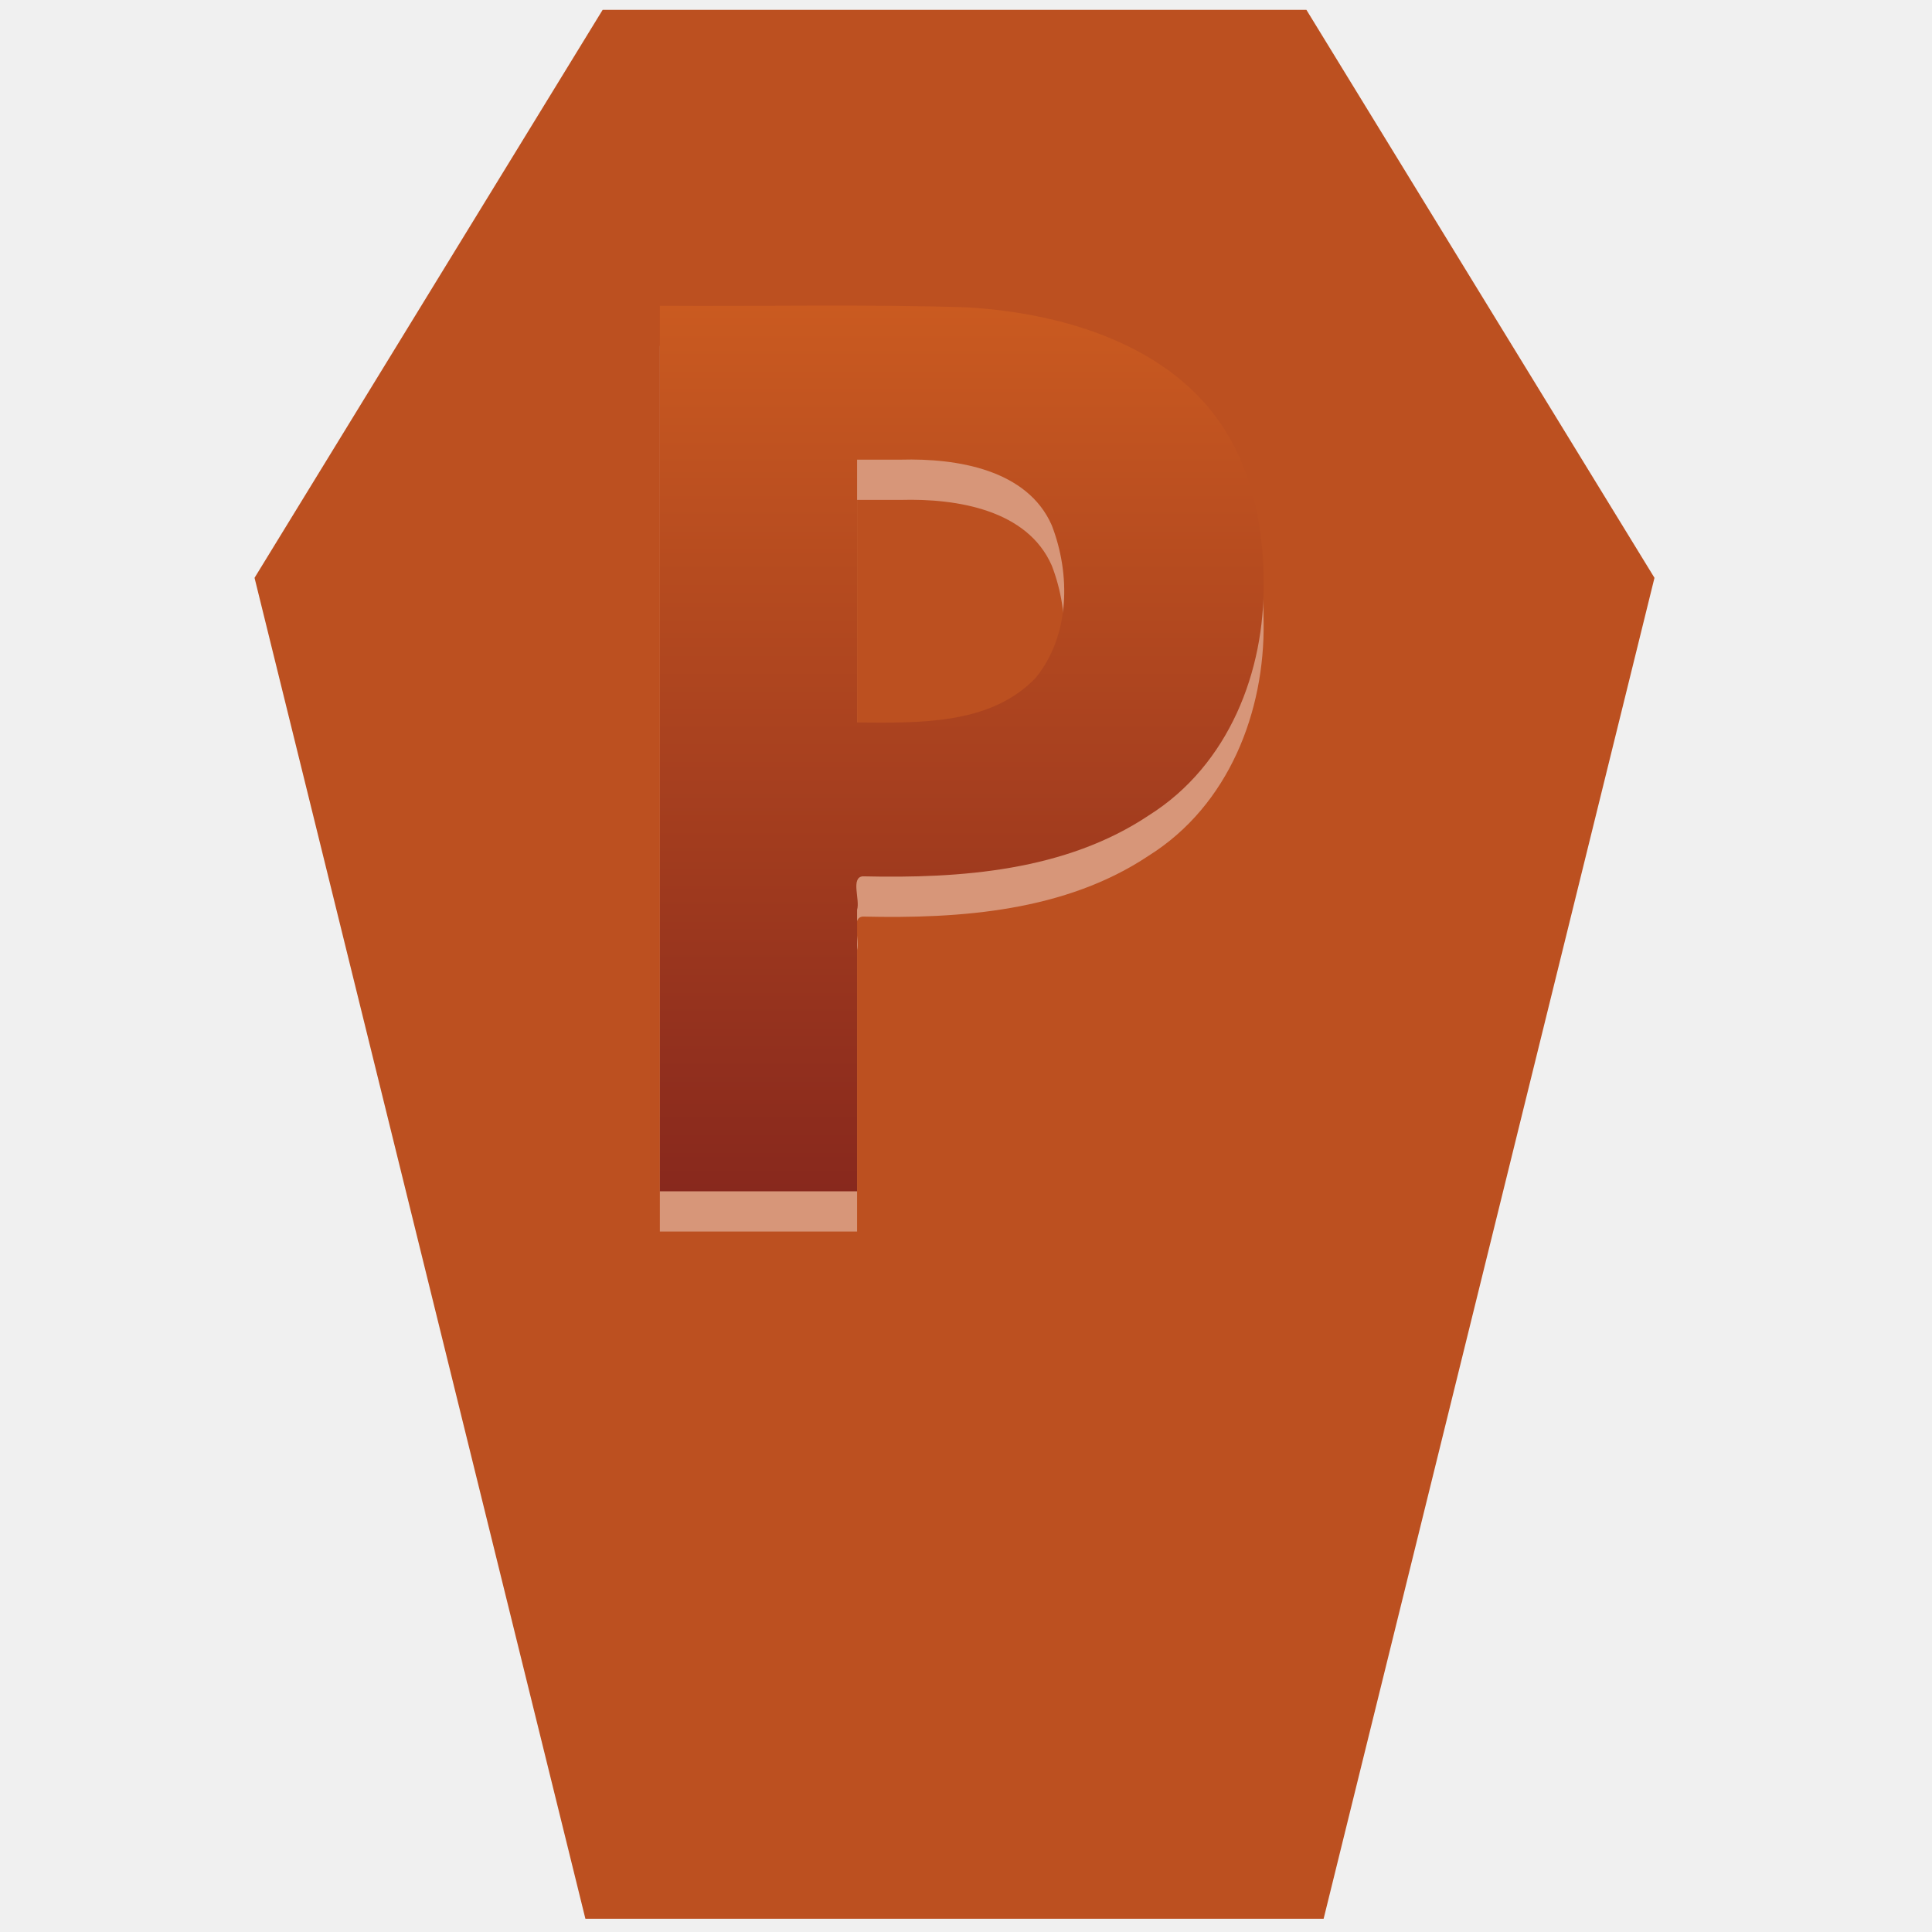
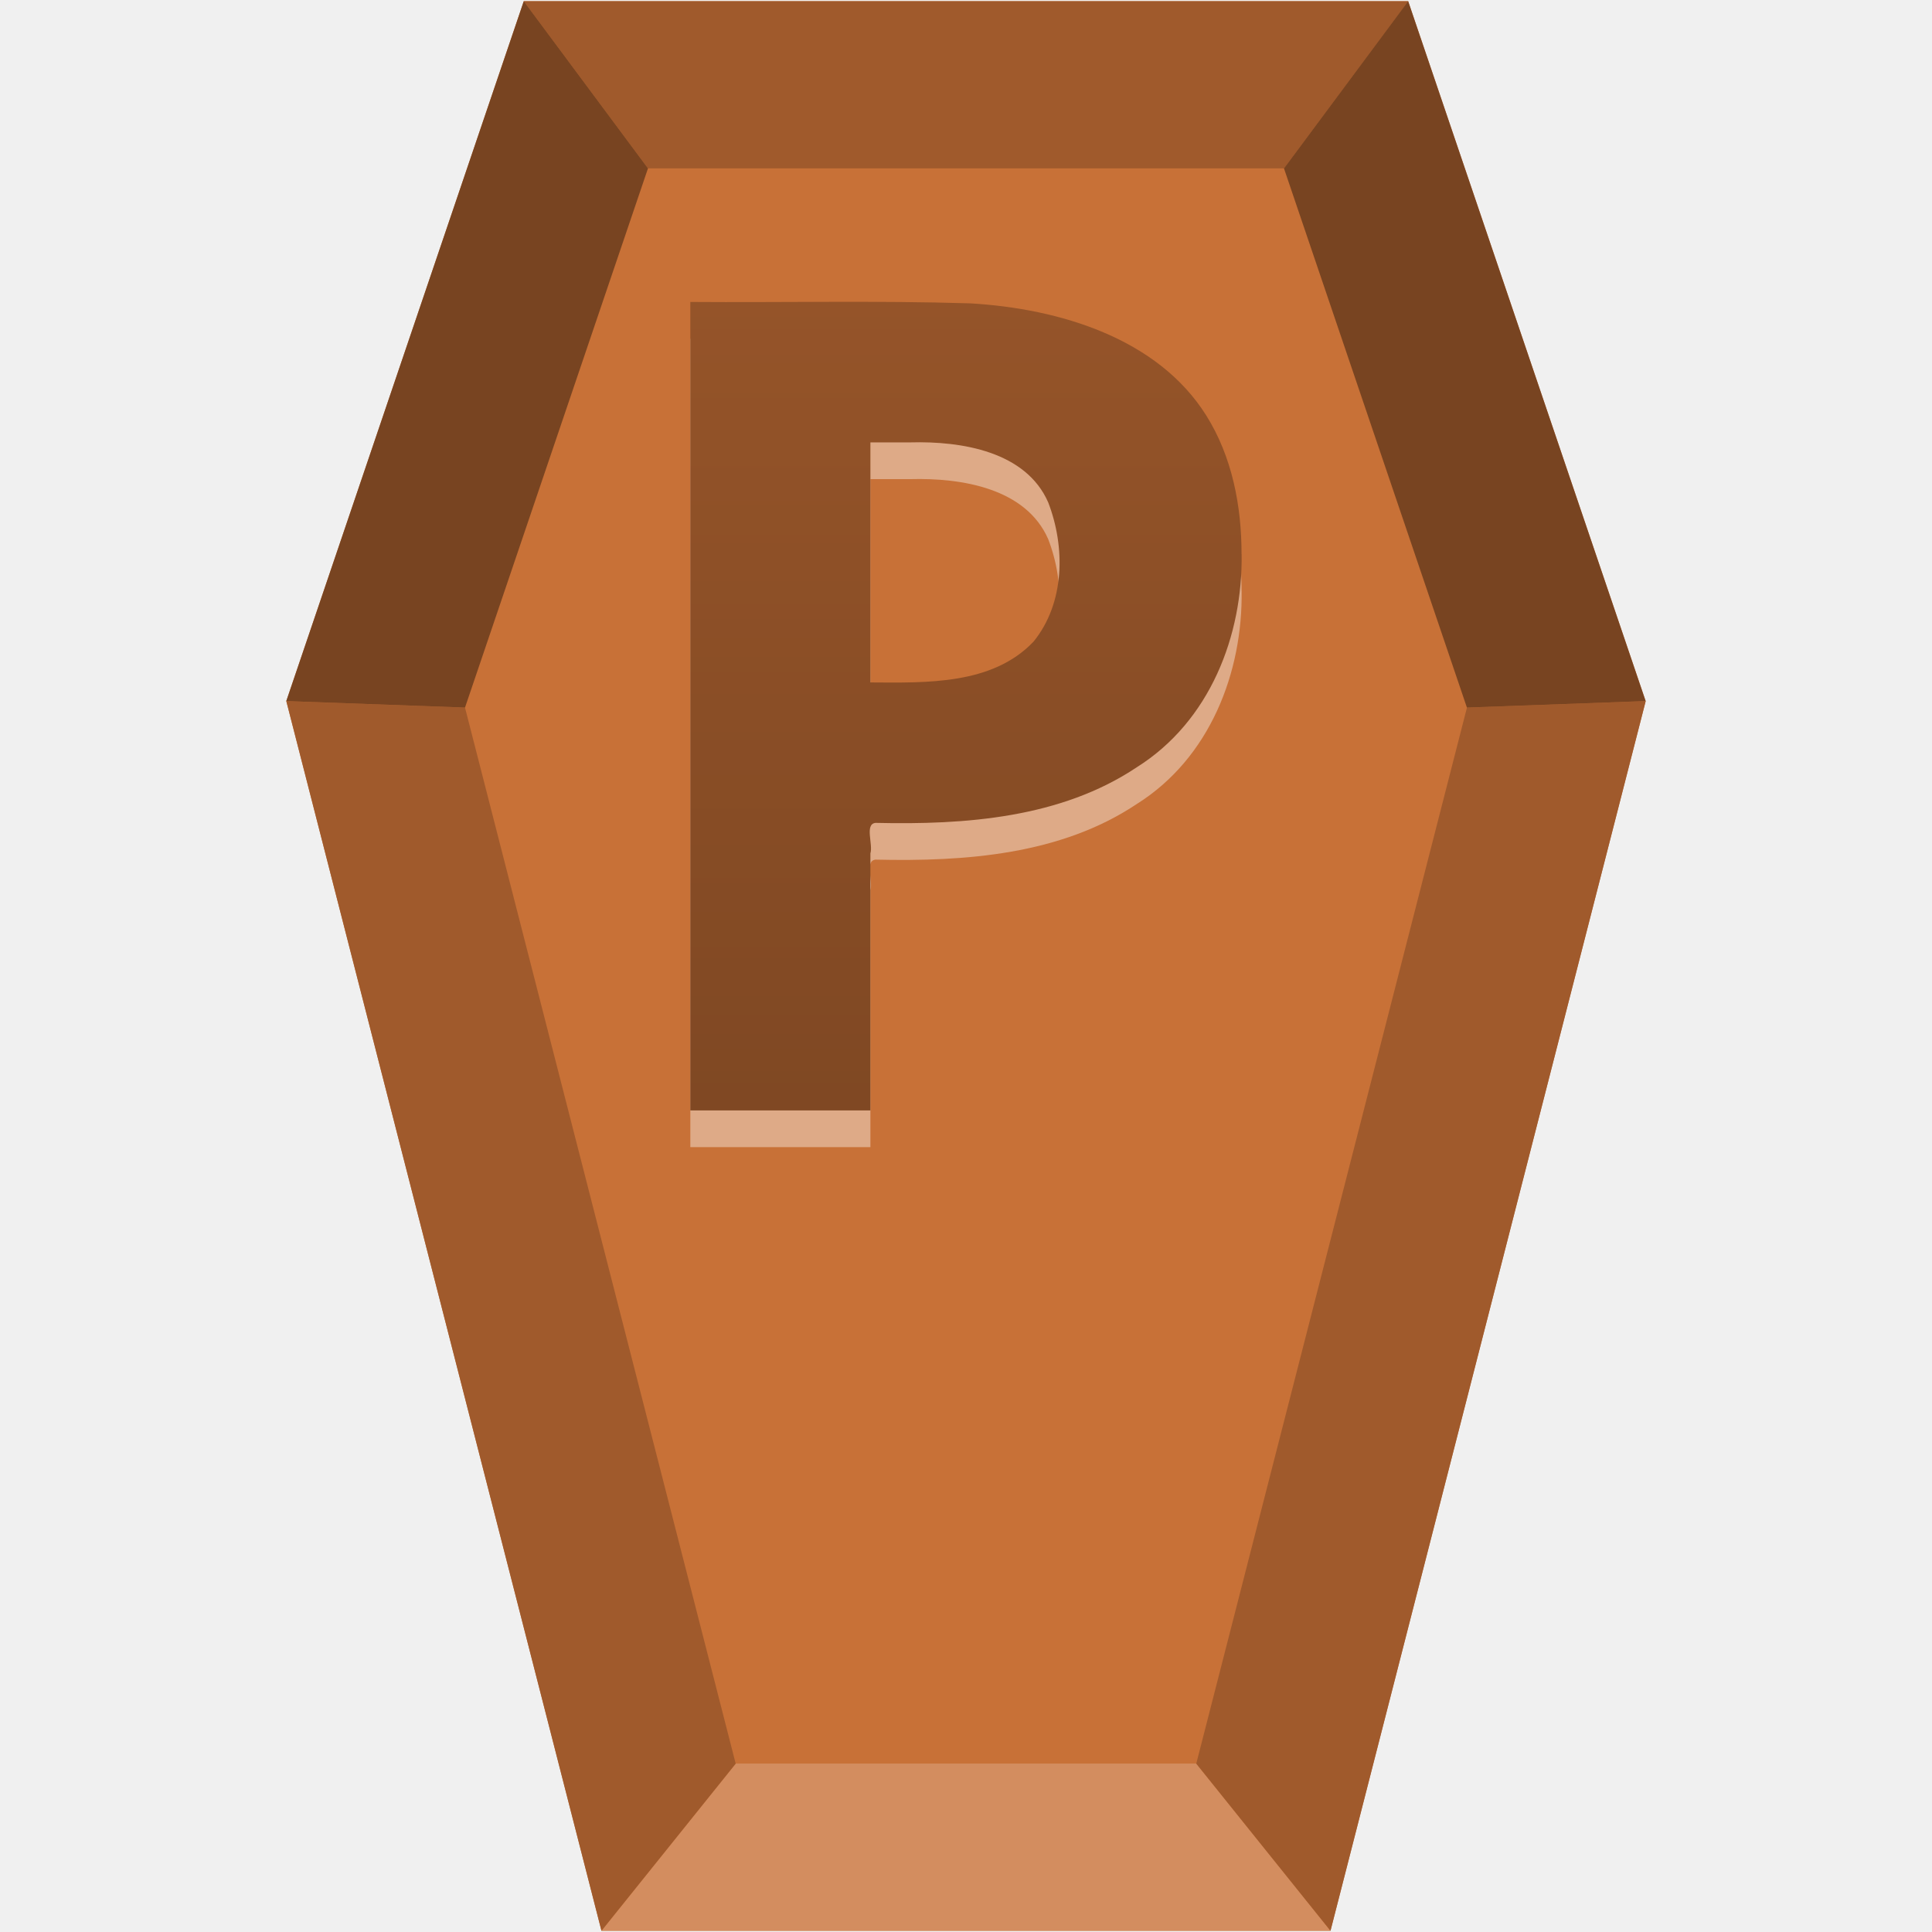
<svg xmlns="http://www.w3.org/2000/svg" xmlns:xlink="http://www.w3.org/1999/xlink" id="svg2677" width="48" height="48" version="1.0">
  <defs id="defs2679">
+     <linearGradient id="linearGradient917">
+       <stop offset="0" style="stop-color:#784421;stop-opacity:1" id="stop913" />
+       <stop offset="1" style="stop-color:#a05a2c;stop-opacity:1" id="stop915" />
+     </linearGradient>
    <linearGradient id="linearGradient2642" x1="302.86" x2="302.86" y1="366.65" y2="609.51" gradientTransform="matrix(.067325 0 0 .0147 -.34114 37.04)" gradientUnits="userSpaceOnUse">
      <stop id="stop5050" style="stop-opacity:0" offset="0" />
      <stop id="stop5056" offset=".5" />
      <stop id="stop5052" style="stop-opacity:0" offset="1" />
    </linearGradient>
    <radialGradient id="radialGradient2639" cx="605.71" cy="486.65" r="117.14" gradientTransform="matrix(-.02304 0 0 .0147 21.623 37.04)" gradientUnits="userSpaceOnUse" xlink:href="#linearGradient5060" />
    <linearGradient id="linearGradient5060">
      <stop id="stop5062" offset="0" />
      <stop id="stop5064" style="stop-opacity:0" offset="1" />
    </linearGradient>
    <radialGradient id="radialGradient2636" cx="605.71" cy="486.65" r="117.14" gradientTransform="matrix(.02304 0 0 .0147 26.361 37.04)" gradientUnits="userSpaceOnUse" xlink:href="#linearGradient5060" />
    <linearGradient id="linearGradient2633" x1="-51.786" x2="-51.786" y1="50.786" y2="2.906" gradientTransform="matrix(.8075 0 0 .89483 59.41 -2.9806)" gradientUnits="userSpaceOnUse">
      <stop id="stop3106" style="stop-color:#aaa" offset="0" />
      <stop id="stop3108" style="stop-color:#c8c8c8" offset="1" />
    </linearGradient>
    <linearGradient id="linearGradient2631" x1="25.132" x2="25.132" y1=".985" y2="47.013" gradientTransform="matrix(1 0 0 .95617 -1.0065e-7 -1.9149)" gradientUnits="userSpaceOnUse">
      <stop id="stop3602" style="stop-color:#f4f4f4" offset="0" />
      <stop id="stop3604" style="stop-color:#dbdbdb" offset="1" />
    </linearGradient>
    <radialGradient id="radialGradient2628" cx="102" cy="112.3" r="139.56" gradientTransform="matrix(.3617 0 0 -.39078 .85106 47.517)" gradientUnits="userSpaceOnUse">
      <stop id="stop41" style="stop-color:#b7b8b9" offset="0" />
      <stop id="stop47" style="stop-color:#ececec" offset=".189" />
      <stop id="stop49" style="stop-color:#fafafa;stop-opacity:0" offset=".257" />
      <stop id="stop51" style="stop-color:#fff;stop-opacity:0" offset=".301" />
      <stop id="stop53" style="stop-color:#fafafa;stop-opacity:0" offset=".531" />
      <stop id="stop55" style="stop-color:#ebecec;stop-opacity:0" offset=".845" />
      <stop id="stop57" style="stop-color:#e1e2e3;stop-opacity:0" offset="1" />
    </radialGradient>
    <linearGradient id="linearGradient2625" x1="24" x2="24" y1="2" y2="46.017" gradientTransform="matrix(1 0 0 .97778 0 -.96667)" gradientUnits="userSpaceOnUse">
      <stop id="stop3213" style="stop-color:#fff" offset="0" />
      <stop id="stop3215" style="stop-color:#fff;stop-opacity:0" offset="1" />
    </linearGradient>
    <filter id="filter3212" x="-.148" y="-.164" width="1.297" height="1.329" color-interpolation-filters="sRGB">
      <feGaussianBlur id="feGaussianBlur3214" stdDeviation="0.774" />
    </filter>
    <linearGradient id="linearGradient2621" x1="32.892" x2="36.358" y1="8.059" y2="5.457" gradientTransform="matrix(.9977 0 0 1.0407 .1638 -1.1058)" gradientUnits="userSpaceOnUse">
      <stop id="stop8591" style="stop-color:#fefefe" offset="0" />
      <stop id="stop8593" style="stop-color:#cbcbcb" offset="1" />
    </linearGradient>
    <radialGradient id="radialGradient2675" cx="22.902" cy="45.867" r="7.906" gradientTransform="matrix(.69765 0 0 .29961 12.507 18.89)" gradientUnits="userSpaceOnUse">
      <stop id="stop3197" offset="0" />
      <stop id="stop3199" style="stop-opacity:0" offset="1" />
    </radialGradient>
    <radialGradient id="radialGradient2672" cx="22.902" cy="45.867" r="7.906" gradientTransform="matrix(.75875 0 0 .32584 -.80598 19.479)" gradientUnits="userSpaceOnUse">
      <stop id="stop3203" offset="0" />
      <stop id="stop3205" style="stop-opacity:0" offset="1" />
    </radialGradient>
    <radialGradient id="radialGradient2668" cx="17.059" cy="41.059" r="5.739" fx="14.638" fy="38.175" gradientTransform="matrix(.66498 0 -.10886 .63739 9.9382 5.2626)" gradientUnits="userSpaceOnUse">
      <stop id="stop3877" style="stop-color:#aaa" offset="0" />
      <stop id="stop3879" style="stop-color:#4d4d4d" offset="1" />
    </radialGradient>
    <radialGradient id="radialGradient2665" cx="17.059" cy="41.059" r="5.739" fx="14.109" fy="38.981" gradientTransform="matrix(.66333 0 -.10859 .6358 21.997 3.4975)" gradientUnits="userSpaceOnUse">
      <stop id="stop3871" style="stop-color:#aaa" offset="0" />
      <stop id="stop3873" style="stop-color:#4d4d4d" offset="1" />
    </radialGradient>
    <linearGradient id="linearGradient2662" x1="28.739" x2="25.4" y1="144.12" y2="119.86" gradientTransform="matrix(.22147 0 0 .22311 14.032 -16.079)" gradientUnits="userSpaceOnUse">
      <stop id="stop3239" style="stop-color:#fff" offset="0" />
      <stop id="stop3241" style="stop-color:#fff;stop-opacity:.379" offset="1" />
    </linearGradient>
    <linearGradient id="linearGradient2659" x1="28.739" x2="26.257" y1="144.12" y2="125.39" gradientTransform="matrix(.44563 0 0 .22311 20.716 -17.657)" gradientUnits="userSpaceOnUse">
      <stop id="stop3245" style="stop-color:#fff" offset="0" />
      <stop id="stop3247" style="stop-color:#fff;stop-opacity:.379" offset="1" />
    </linearGradient>
    <linearGradient id="linearGradient2487" x1="24.239" x2="24.239" y1="44.11" y2="0.191" gradientTransform="matrix(0.99013,0,0,1.01,4.219931,-5.07848)" gradientUnits="userSpaceOnUse">
      <stop id="stop4108" style="stop-color:#51293c" offset="0" />
      <stop id="stop4110" style="stop-color:#876374" offset="1" />
    </linearGradient>
    <linearGradient id="linearGradient2502-750-245-467-805-672" x1="24.239" x2="24.239" y1="42.236" y2="1.598" gradientTransform="matrix(1.0609,0,0,1.01,2.771271,-5.40278)" gradientUnits="userSpaceOnUse" xlink:href="#linearGradient2490-113-373" />
    <linearGradient id="linearGradient2490-113-373">
      <stop id="stop5625" style="stop-color:#71171c" offset="0" />
      <stop id="stop5627" style="stop-color:#ec7422" offset="1" />
    </linearGradient>
+     <linearGradient id="linearGradient2502-750-245-467-805-672-3" x1="24.239" x2="24.239" y1="42.236" y2="1.598" gradientTransform="matrix(0.9686648,0,0,0.9221901,4.71343,-4.368095)" gradientUnits="userSpaceOnUse" xlink:href="#linearGradient917" />
  </defs>
-   <path style="fill:#bc5020;fill-opacity:1;stroke:none;stroke-width:1.093px;stroke-linecap:butt;stroke-linejoin:miter;stroke-opacity:1" d="M 14.973,0.244 H 32.457 L 41.105,14.356 32.885,47.671 H 14.544 L 6.324,14.356 Z" id="path897" />
-   <path style="opacity:0.4;fill:#ffffff" d="m 21.294,18.95 c 1.536,0.01 3.317,0.065 4.438,-1.11 0.858,-1.056 0.867,-2.579 0.399,-3.789 -0.606,-1.382 -2.347,-1.67 -3.752,-1.631 -0.362,0 -0.723,0 -1.085,10e-7 v 6.531 z m 10.1,-3.491 c 0.032,2.205 -0.855,4.546 -2.854,5.8 -2.065,1.379 -4.662,1.57 -7.106,1.513 -0.304,0.032 -0.062,0.584 -0.14,0.831 v 6.994 h -4.9 V 8.597 c 2.541,0.018 5.083,-0.041 7.622,0.038 2.433,0.143 5.096,0.951 6.415,3.047 0.71,1.131 0.963,2.473 0.963,3.776 l 2e-6,-10e-7 z" id="text4083-0" />
-   <path style="fill:url(#linearGradient2502-750-245-467-805-672)" d="m 21.294,17.95 c 1.536,0.01 3.317,0.065 4.438,-1.11 0.858,-1.056 0.867,-2.579 0.399,-3.789 -0.606,-1.382 -2.347,-1.67 -3.752,-1.631 h -1.085 v 6.531 z m 10.1,-3.491 c 0.032,2.205 -0.855,4.546 -2.854,5.8 -2.065,1.379 -4.662,1.57 -7.106,1.513 -0.304,0.032 -0.062,0.584 -0.14,0.831 v 6.994 h -4.9 V 7.597 c 2.541,0.018 5.083,-0.041 7.622,0.038 2.433,0.143 5.096,0.951 6.415,3.047 0.71,1.131 0.963,2.473 0.963,3.776 l 2e-6,-10e-7 z" id="text3893-2" />
+   <g id="g927">
+     <path id="path15" d="M 33.055,47.969 H 14.944 L 7.113,17.418 13.013,0.03 h 21.973 l 5.9,17.388 z" style="fill:#c87137" />
+     <path id="path17" d="m 18.279,43.816 -3.335,4.153 H 33.056 L 29.721,43.816 Z" style="fill:#d38d5f" />
+     <g id="g23" style="fill:#a05a2c;stroke-width:0.121">
+       <path style="fill:#a05a2c" id="path21" d="m 29.721,43.817 3.335,4.153 7.831,-30.551 -4.441,0.161 z M 7.114,17.419 14.943,47.97 18.278,43.817 11.553,17.58 Z m 5.899,-17.389 3.086,4.153 h 15.802 l 3.086,-4.153 z" />
+     </g>
+     <g id="g27" style="fill:#784421">
+       <path style="fill:#784421" id="path25" d="M 7.113,17.418 13.013,0.03 16.099,4.183 11.553,17.579 Z M 36.445,17.579 31.9,4.183 34.985,0.03 40.885,17.418 Z" />
+     </g>
+     <path id="text4083-0" d="m 21.626,17.868 c 1.403,0.009 3.029,0.06 4.052,-1.014 0.783,-0.964 0.791,-2.355 0.364,-3.46 -0.553,-1.262 -2.143,-1.525 -3.426,-1.49 -0.33,0 -0.66,0 -0.991,1e-6 v 5.963 z m 9.222,-3.188 c 0.029,2.014 -0.781,4.15 -2.606,5.296 -1.886,1.26 -4.257,1.433 -6.489,1.381 -0.278,0.029 -0.057,0.533 -0.128,0.759 v 6.385 h -4.474 V 8.415 c 2.32,0.017 4.641,-0.037 6.959,0.035 2.221,0.131 4.653,0.868 5.857,2.782 0.649,1.033 0.879,2.258 0.879,3.448 l 1e-6,-10e-7 z" style="opacity:0.4;fill:#ffffff;stroke-width:0.913" />
+     <path id="text3893-2" d="m 21.626,16.955 c 1.403,0.009 3.029,0.06 4.052,-1.014 0.783,-0.964 0.791,-2.355 0.364,-3.46 -0.553,-1.262 -2.143,-1.525 -3.426,-1.49 h -0.991 v 5.963 z m 9.222,-3.188 c 0.029,2.014 -0.781,4.15 -2.606,5.296 -1.886,1.26 -4.257,1.433 -6.489,1.381 -0.278,0.029 -0.057,0.533 -0.128,0.759 v 6.385 h -4.474 V 7.502 c 2.32,0.017 4.641,-0.037 6.959,0.035 2.221,0.131 4.653,0.868 5.857,2.782 0.649,1.033 0.879,2.258 0.879,3.448 l 1e-6,-10e-7 z" style="fill:url(#linearGradient2502-750-245-467-805-672-3);stroke-width:0.913" />
+   </g>
</svg>
